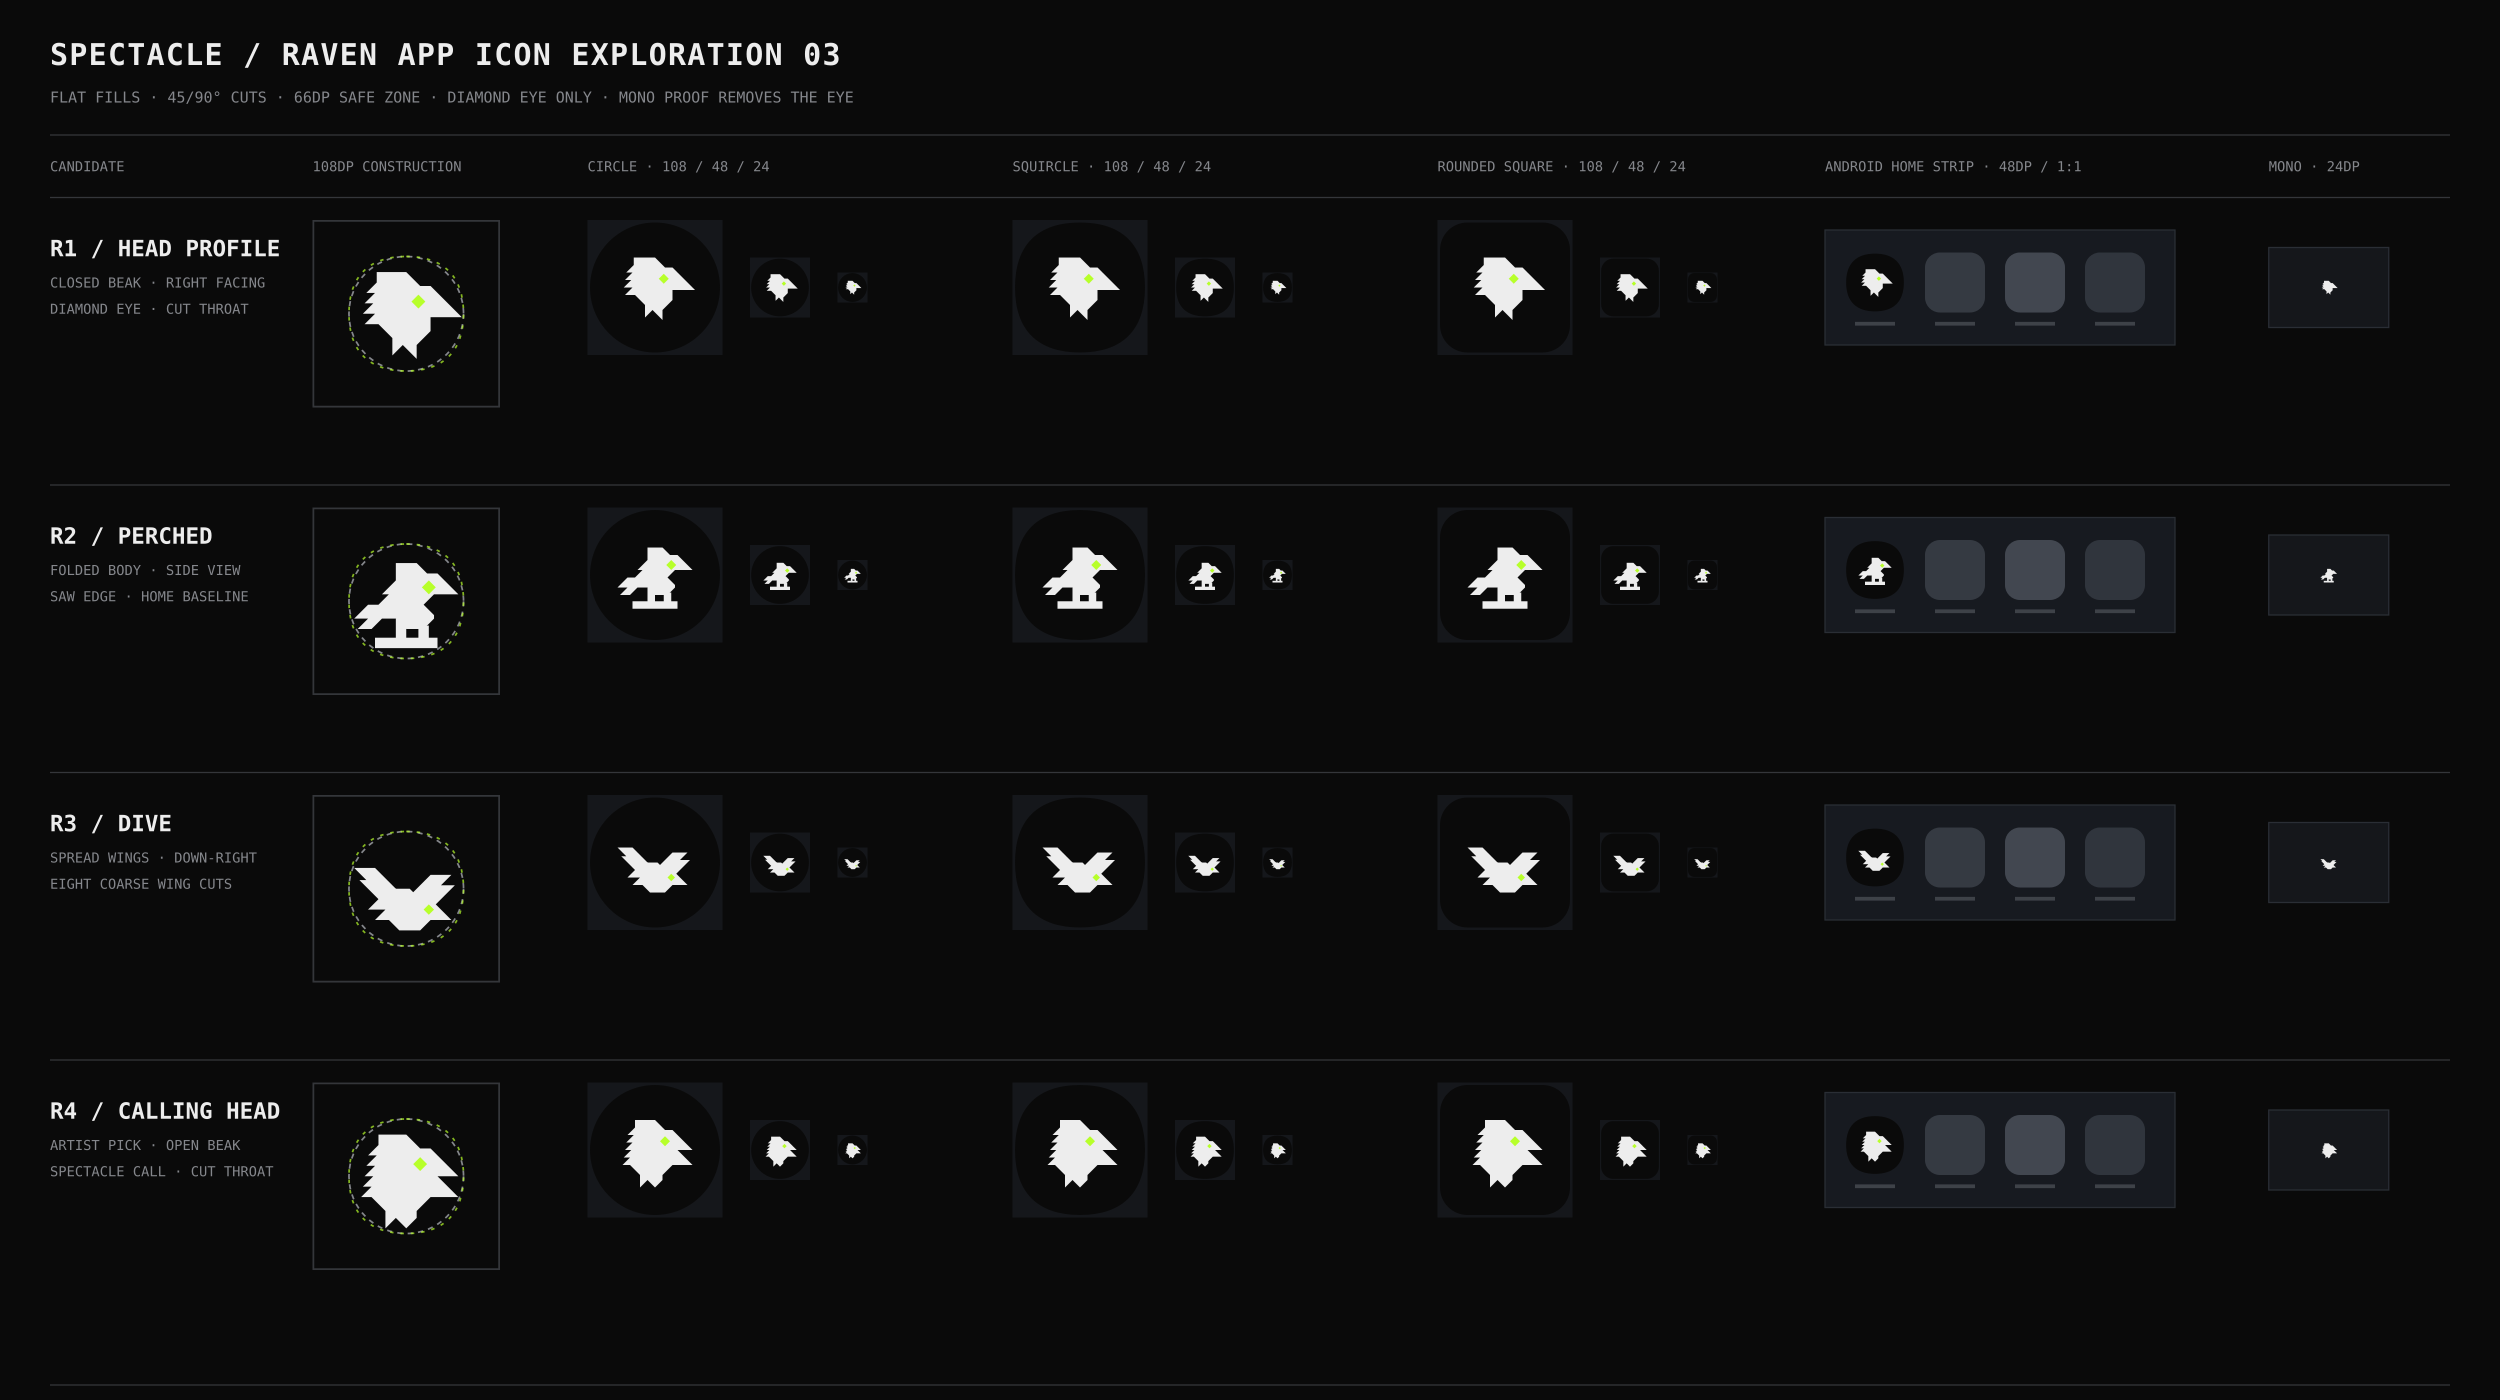
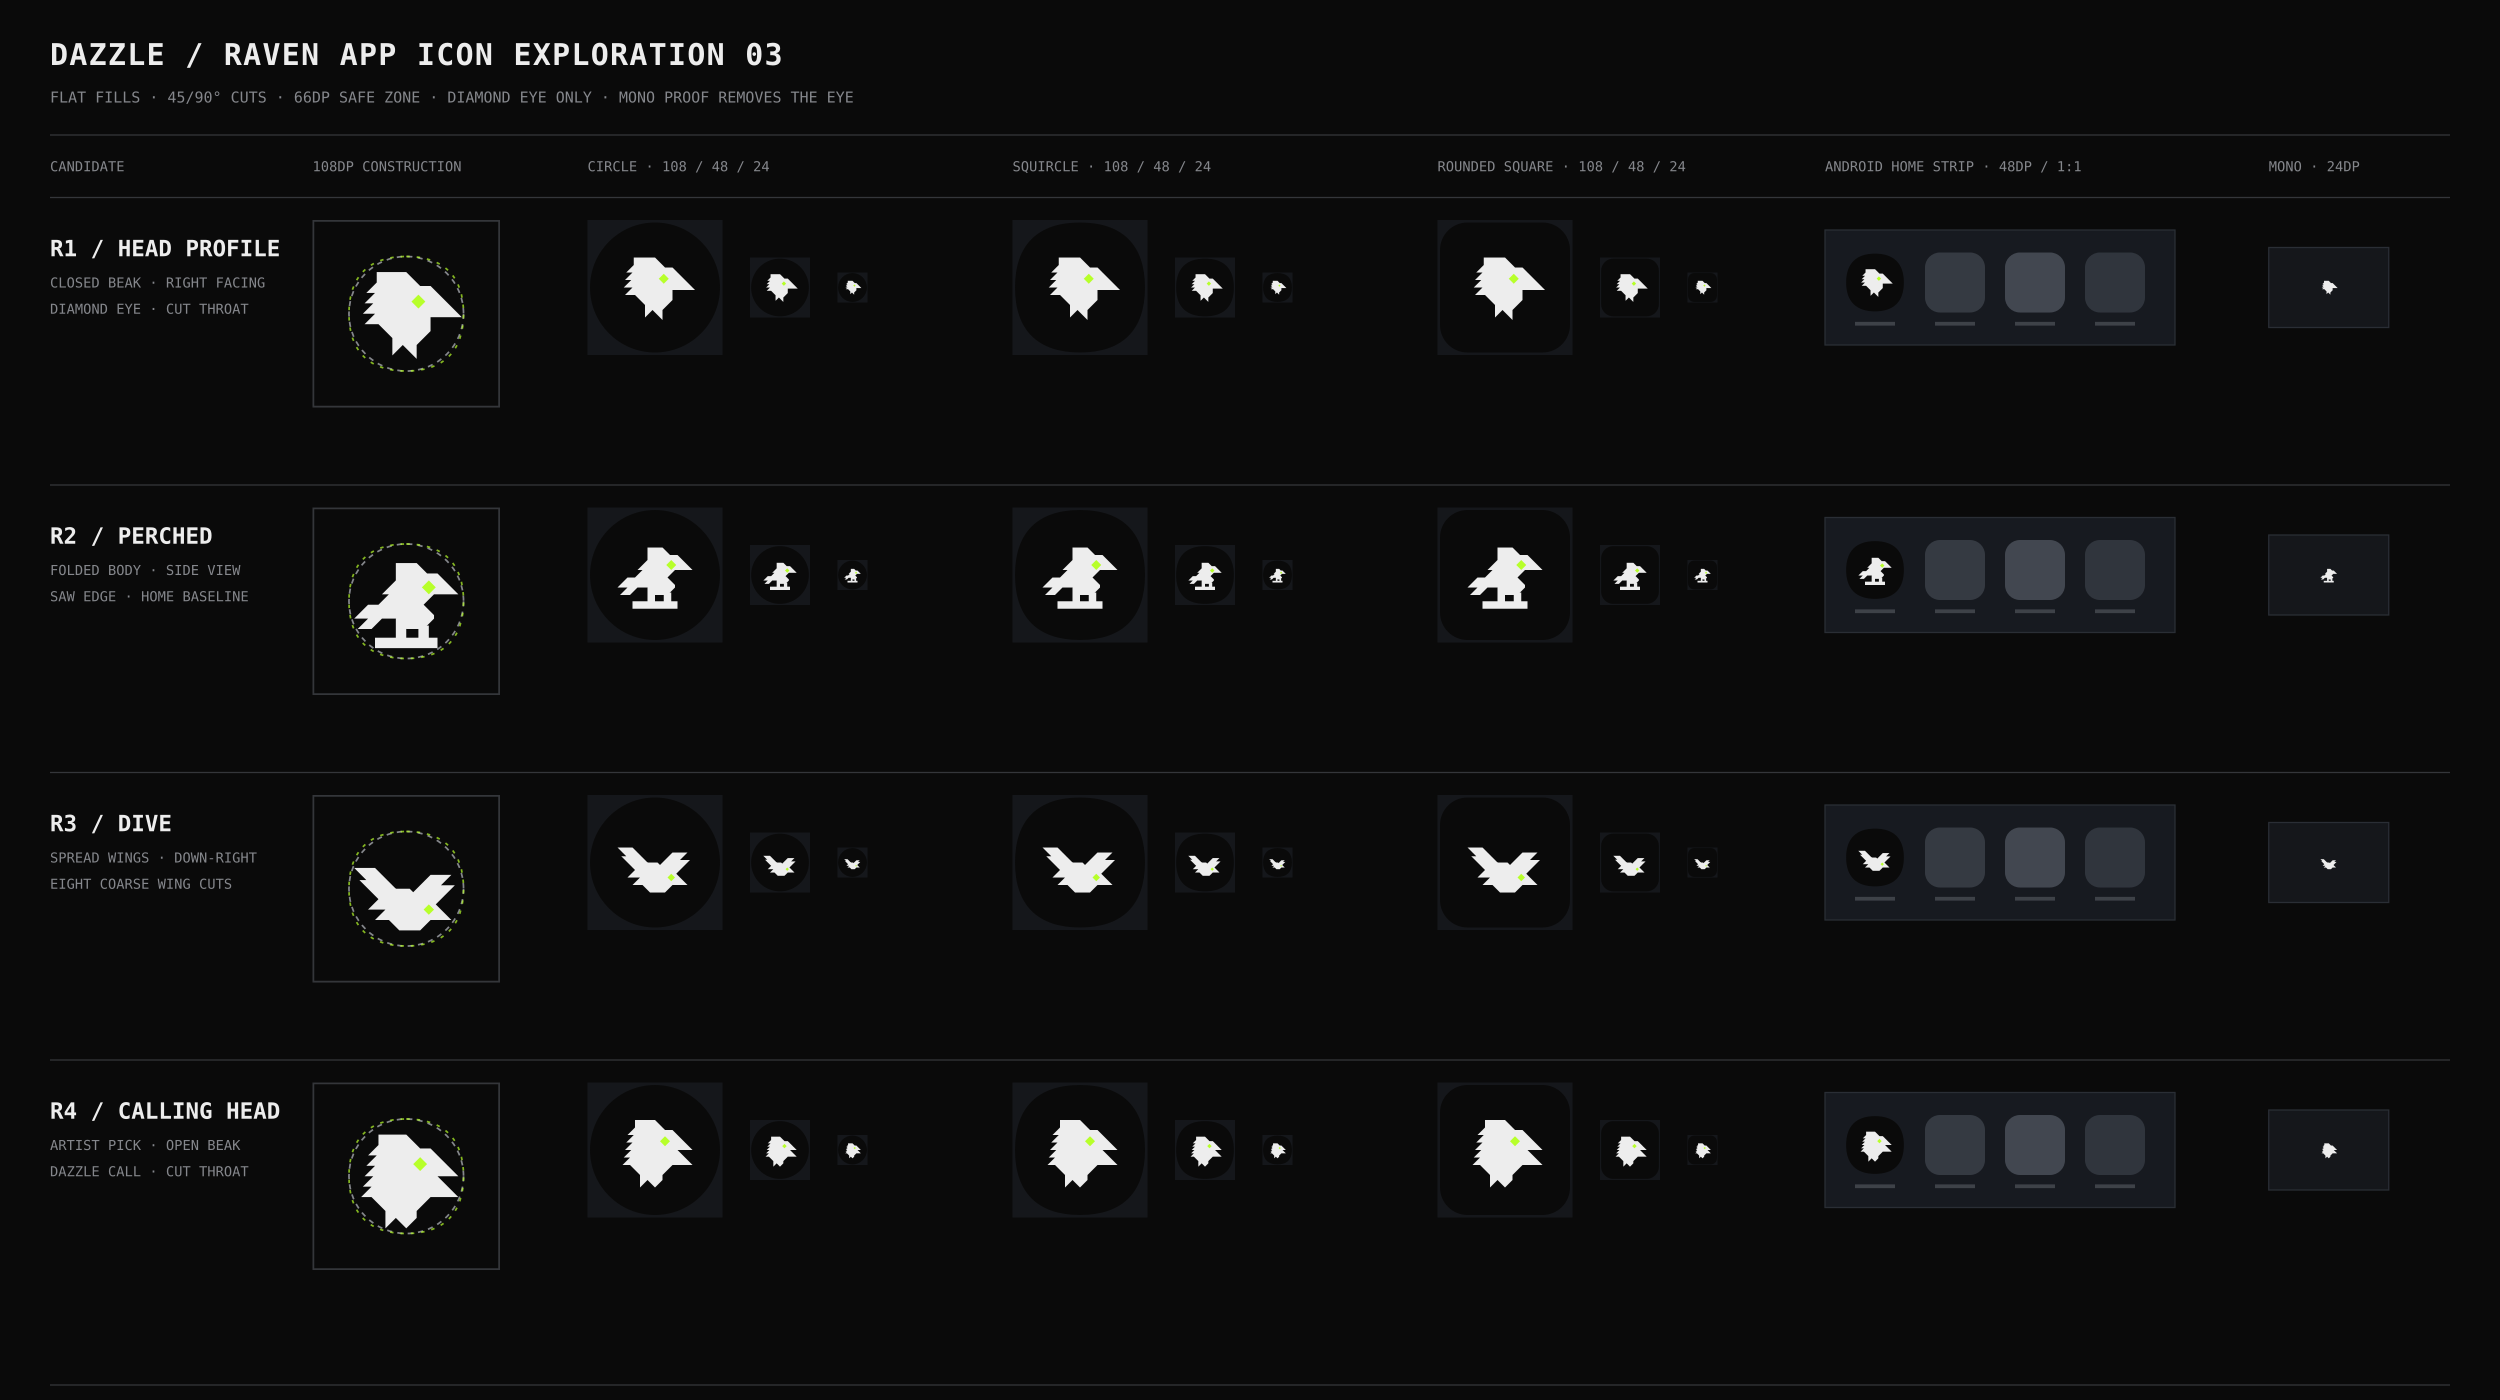
<svg xmlns="http://www.w3.org/2000/svg" width="2000" height="1120" viewBox="0 0 2000 1120">
  <defs>
    <style>
      .label { fill: #EDEDED; font-family: "IBM Plex Mono", "JetBrains Mono", monospace; }
      .muted { fill: #85878C; font-family: "IBM Plex Mono", "JetBrains Mono", monospace; }
      .hairline { fill: none; stroke: #34363A; stroke-width: 1; }
      .safe-circle { fill: none; stroke: #85878C; stroke-width: 1; stroke-dasharray: 3 3; }
      .safe-squircle { fill: none; stroke: #B7FF2A; stroke-width: 1; stroke-dasharray: 2 4; opacity: 0.7; }
    </style>
    <clipPath id="clip-circle" clipPathUnits="userSpaceOnUse">
      <circle cx="54" cy="54" r="52" />
    </clipPath>
    <clipPath id="clip-squircle" clipPathUnits="userSpaceOnUse">
      <path d="M54 2C88 2 106 20 106 54C106 88 88 106 54 106C20 106 2 88 2 54C2 20 20 2 54 2Z" />
    </clipPath>
    <clipPath id="clip-rounded" clipPathUnits="userSpaceOnUse">
      <rect x="2" y="2" width="104" height="104" rx="22" />
    </clipPath>
    <symbol id="bird-r1" viewBox="0 0 108 108">
      <path d="M37 30H54L62 38H68L86 56H68V64L60 72V80L52 72L46 78V68L38 60H30L36 54H29L35 48H30L36 42H31L37 36Z" fill="currentColor" />
    </symbol>
    <symbol id="bird-r2" viewBox="0 0 108 108">
      <path d="M48 32H60L66 38H72L84 50H70L64 56L70 62V64L64 70H54L48 64H40L34 70H26L32 64H24L32 56H38L44 50H40L48 42Z" fill="currentColor" />
      <rect x="48" y="64" width="6" height="14" fill="currentColor" />
      <rect x="61" y="68" width="6" height="10" fill="currentColor" />
      <rect x="36" y="75" width="36" height="6" fill="currentColor" />
    </symbol>
    <symbol id="bird-r3" viewBox="0 0 108 108">
      <path d="M52 58L36 42H24L31 49H27L42 64H52ZM56 58L68 46H80L74 52H82L66 68H58Z" fill="currentColor" />
      <path d="M40 54H56L64 62H70L80 72H68L62 78H50L44 72H36L42 66H32L40 58Z" fill="currentColor" />
    </symbol>
    <symbol id="bird-r4" viewBox="0 0 108 108">
      <path d="M36 30H54L62 38H68L84 54H72L84 66H68L60 74V78L54 84L48 78L42 84V74L34 66H28L34 60H29L35 54H30L36 48H31L37 42H32L38 36V30Z" fill="currentColor" />
    </symbol>
    <symbol id="candidate-r1" viewBox="0 0 108 108">
      <g color="#EDEDED">
        <use href="#bird-r1" />
      </g>
      <path d="M61 43L65 47L61 51L57 47Z" fill="#B7FF2A" />
    </symbol>
    <symbol id="candidate-r2" viewBox="0 0 108 108">
      <g color="#EDEDED">
        <use href="#bird-r2" />
      </g>
      <path d="M67 42L71 46L67 50L63 46Z" fill="#B7FF2A" />
    </symbol>
    <symbol id="candidate-r3" viewBox="0 0 108 108">
      <g color="#EDEDED">
        <use href="#bird-r3" />
      </g>
      <path d="M67 63L70 66L67 69L64 66Z" fill="#B7FF2A" />
    </symbol>
    <symbol id="candidate-r4" viewBox="0 0 108 108">
      <g color="#EDEDED">
        <use href="#bird-r4" />
      </g>
      <path d="M62 43L66 47L62 51L58 47Z" fill="#B7FF2A" />
    </symbol>
    <symbol id="guide" viewBox="0 0 108 108">
      <rect x="0.5" y="0.5" width="107" height="107" fill="#0A0A0A" stroke="#34363A" />
      <circle cx="54" cy="54" r="33" class="safe-circle" />
      <path d="M54 21C75.5 21 87 32.5 87 54C87 75.5 75.5 87 54 87C32.5 87 21 75.5 21 54C21 32.5 32.5 21 54 21Z" class="safe-squircle" />
    </symbol>
    <symbol id="preview-bg" viewBox="0 0 108 108">
      <rect width="108" height="108" fill="#15171B" />
    </symbol>
    <symbol id="r1-circle" viewBox="0 0 108 108">
      <g clip-path="url(#clip-circle)">
        <circle cx="54" cy="54" r="52" fill="#0A0A0A" />
        <use href="#candidate-r1" />
      </g>
    </symbol>
    <symbol id="r1-squircle" viewBox="0 0 108 108">
      <g clip-path="url(#clip-squircle)">
        <path d="M54 2C88 2 106 20 106 54C106 88 88 106 54 106C20 106 2 88 2 54C2 20 20 2 54 2Z" fill="#0A0A0A" />
        <use href="#candidate-r1" />
      </g>
    </symbol>
    <symbol id="r1-rounded" viewBox="0 0 108 108">
      <g clip-path="url(#clip-rounded)">
        <rect x="2" y="2" width="104" height="104" rx="22" fill="#0A0A0A" />
        <use href="#candidate-r1" />
      </g>
    </symbol>
    <symbol id="r2-circle" viewBox="0 0 108 108">
      <g clip-path="url(#clip-circle)">
        <circle cx="54" cy="54" r="52" fill="#0A0A0A" />
        <use href="#candidate-r2" />
      </g>
    </symbol>
    <symbol id="r2-squircle" viewBox="0 0 108 108">
      <g clip-path="url(#clip-squircle)">
        <path d="M54 2C88 2 106 20 106 54C106 88 88 106 54 106C20 106 2 88 2 54C2 20 20 2 54 2Z" fill="#0A0A0A" />
        <use href="#candidate-r2" />
      </g>
    </symbol>
    <symbol id="r2-rounded" viewBox="0 0 108 108">
      <g clip-path="url(#clip-rounded)">
        <rect x="2" y="2" width="104" height="104" rx="22" fill="#0A0A0A" />
        <use href="#candidate-r2" />
      </g>
    </symbol>
    <symbol id="r3-circle" viewBox="0 0 108 108">
      <g clip-path="url(#clip-circle)">
        <circle cx="54" cy="54" r="52" fill="#0A0A0A" />
        <use href="#candidate-r3" />
      </g>
    </symbol>
    <symbol id="r3-squircle" viewBox="0 0 108 108">
      <g clip-path="url(#clip-squircle)">
        <path d="M54 2C88 2 106 20 106 54C106 88 88 106 54 106C20 106 2 88 2 54C2 20 20 2 54 2Z" fill="#0A0A0A" />
        <use href="#candidate-r3" />
      </g>
    </symbol>
    <symbol id="r3-rounded" viewBox="0 0 108 108">
      <g clip-path="url(#clip-rounded)">
        <rect x="2" y="2" width="104" height="104" rx="22" fill="#0A0A0A" />
        <use href="#candidate-r3" />
      </g>
    </symbol>
    <symbol id="r4-circle" viewBox="0 0 108 108">
      <g clip-path="url(#clip-circle)">
        <circle cx="54" cy="54" r="52" fill="#0A0A0A" />
        <use href="#candidate-r4" />
      </g>
    </symbol>
    <symbol id="r4-squircle" viewBox="0 0 108 108">
      <g clip-path="url(#clip-squircle)">
        <path d="M54 2C88 2 106 20 106 54C106 88 88 106 54 106C20 106 2 88 2 54C2 20 20 2 54 2Z" fill="#0A0A0A" />
        <use href="#candidate-r4" />
      </g>
    </symbol>
    <symbol id="r4-rounded" viewBox="0 0 108 108">
      <g clip-path="url(#clip-rounded)">
        <rect x="2" y="2" width="104" height="104" rx="22" fill="#0A0A0A" />
        <use href="#candidate-r4" />
      </g>
    </symbol>
  </defs>
  <rect width="2000" height="1120" fill="#0A0A0A" />
-   <text x="40" y="52" class="label" font-size="24" font-weight="700" letter-spacing="1">SPECTACLE / RAVEN APP ICON EXPLORATION 03</text>
+   <text x="40" y="52" class="label" font-size="24" font-weight="700" letter-spacing="1">DAZZLE / RAVEN APP ICON EXPLORATION 03</text>
  <text x="40" y="82" class="muted" font-size="12">FLAT FILLS · 45/90° CUTS · 66DP SAFE ZONE · DIAMOND EYE ONLY · MONO PROOF REMOVES THE EYE</text>
  <line x1="40" y1="108" x2="1960" y2="108" class="hairline" />
  <text x="40" y="137" class="muted" font-size="11">CANDIDATE</text>
  <text x="250" y="137" class="muted" font-size="11">108DP CONSTRUCTION</text>
  <text x="470" y="137" class="muted" font-size="11">CIRCLE · 108 / 48 / 24</text>
  <text x="810" y="137" class="muted" font-size="11">SQUIRCLE · 108 / 48 / 24</text>
  <text x="1150" y="137" class="muted" font-size="11">ROUNDED SQUARE · 108 / 48 / 24</text>
  <text x="1460" y="137" class="muted" font-size="11">ANDROID HOME STRIP · 48DP / 1:1</text>
  <text x="1815" y="137" class="muted" font-size="11">MONO · 24DP</text>
  <g id="row-r1">
    <line x1="40" y1="158" x2="1960" y2="158" class="hairline" />
    <text x="40" y="205" class="label" font-size="18" font-weight="700">R1 / HEAD PROFILE</text>
    <text x="40" y="230" class="muted" font-size="11">CLOSED BEAK · RIGHT FACING</text>
    <text x="40" y="251" class="muted" font-size="11">DIAMOND EYE · CUT THROAT</text>
    <svg x="250" y="176" width="150" height="150" viewBox="0 0 108 108">
      <use href="#guide" />
      <use href="#candidate-r1" />
    </svg>
    <use href="#preview-bg" x="470" y="176" width="108" height="108" />
    <use href="#r1-circle" x="470" y="176" width="108" height="108" />
    <use href="#preview-bg" x="600" y="206" width="48" height="48" />
    <use href="#r1-circle" x="600" y="206" width="48" height="48" />
    <use href="#preview-bg" x="670" y="218" width="24" height="24" />
    <use href="#r1-circle" x="670" y="218" width="24" height="24" />
    <use href="#preview-bg" x="810" y="176" width="108" height="108" />
    <use href="#r1-squircle" x="810" y="176" width="108" height="108" />
    <use href="#preview-bg" x="940" y="206" width="48" height="48" />
    <use href="#r1-squircle" x="940" y="206" width="48" height="48" />
    <use href="#preview-bg" x="1010" y="218" width="24" height="24" />
    <use href="#r1-squircle" x="1010" y="218" width="24" height="24" />
    <use href="#preview-bg" x="1150" y="176" width="108" height="108" />
    <use href="#r1-rounded" x="1150" y="176" width="108" height="108" />
    <use href="#preview-bg" x="1280" y="206" width="48" height="48" />
    <use href="#r1-rounded" x="1280" y="206" width="48" height="48" />
    <use href="#preview-bg" x="1350" y="218" width="24" height="24" />
    <use href="#r1-rounded" x="1350" y="218" width="24" height="24" />
    <rect x="1460" y="184" width="280" height="92" fill="#171A20" stroke="#2A2E35" />
    <use href="#r1-squircle" x="1476" y="202" width="48" height="48" />
    <rect x="1540" y="202" width="48" height="48" rx="12" fill="#353A42" />
    <rect x="1604" y="202" width="48" height="48" rx="12" fill="#424750" />
    <rect x="1668" y="202" width="48" height="48" rx="12" fill="#30353D" />
    <path d="M1484 259H1516M1548 259H1580M1612 259H1644M1676 259H1708" stroke="#777C85" stroke-width="3" opacity="0.4" />
    <rect x="1815" y="198" width="96" height="64" fill="#15171B" stroke="#2A2E35" />
    <g color="#EDEDED">
      <use href="#bird-r1" x="1851" y="218" width="24" height="24" />
    </g>
  </g>
  <g id="row-r2" transform="translate(0 230)">
    <line x1="40" y1="158" x2="1960" y2="158" class="hairline" />
    <text x="40" y="205" class="label" font-size="18" font-weight="700">R2 / PERCHED</text>
    <text x="40" y="230" class="muted" font-size="11">FOLDED BODY · SIDE VIEW</text>
    <text x="40" y="251" class="muted" font-size="11">SAW EDGE · HOME BASELINE</text>
    <svg x="250" y="176" width="150" height="150" viewBox="0 0 108 108">
      <use href="#guide" />
      <use href="#candidate-r2" />
    </svg>
    <use href="#preview-bg" x="470" y="176" width="108" height="108" />
    <use href="#r2-circle" x="470" y="176" width="108" height="108" />
    <use href="#preview-bg" x="600" y="206" width="48" height="48" />
    <use href="#r2-circle" x="600" y="206" width="48" height="48" />
    <use href="#preview-bg" x="670" y="218" width="24" height="24" />
    <use href="#r2-circle" x="670" y="218" width="24" height="24" />
    <use href="#preview-bg" x="810" y="176" width="108" height="108" />
    <use href="#r2-squircle" x="810" y="176" width="108" height="108" />
    <use href="#preview-bg" x="940" y="206" width="48" height="48" />
    <use href="#r2-squircle" x="940" y="206" width="48" height="48" />
    <use href="#preview-bg" x="1010" y="218" width="24" height="24" />
    <use href="#r2-squircle" x="1010" y="218" width="24" height="24" />
    <use href="#preview-bg" x="1150" y="176" width="108" height="108" />
    <use href="#r2-rounded" x="1150" y="176" width="108" height="108" />
    <use href="#preview-bg" x="1280" y="206" width="48" height="48" />
    <use href="#r2-rounded" x="1280" y="206" width="48" height="48" />
    <use href="#preview-bg" x="1350" y="218" width="24" height="24" />
    <use href="#r2-rounded" x="1350" y="218" width="24" height="24" />
    <rect x="1460" y="184" width="280" height="92" fill="#171A20" stroke="#2A2E35" />
    <use href="#r2-squircle" x="1476" y="202" width="48" height="48" />
    <rect x="1540" y="202" width="48" height="48" rx="12" fill="#353A42" />
    <rect x="1604" y="202" width="48" height="48" rx="12" fill="#424750" />
    <rect x="1668" y="202" width="48" height="48" rx="12" fill="#30353D" />
    <path d="M1484 259H1516M1548 259H1580M1612 259H1644M1676 259H1708" stroke="#777C85" stroke-width="3" opacity="0.4" />
    <rect x="1815" y="198" width="96" height="64" fill="#15171B" stroke="#2A2E35" />
    <g color="#EDEDED">
      <use href="#bird-r2" x="1851" y="218" width="24" height="24" />
    </g>
  </g>
  <g id="row-r3" transform="translate(0 460)">
    <line x1="40" y1="158" x2="1960" y2="158" class="hairline" />
    <text x="40" y="205" class="label" font-size="18" font-weight="700">R3 / DIVE</text>
    <text x="40" y="230" class="muted" font-size="11">SPREAD WINGS · DOWN-RIGHT</text>
    <text x="40" y="251" class="muted" font-size="11">EIGHT COARSE WING CUTS</text>
    <svg x="250" y="176" width="150" height="150" viewBox="0 0 108 108">
      <use href="#guide" />
      <use href="#candidate-r3" />
    </svg>
    <use href="#preview-bg" x="470" y="176" width="108" height="108" />
    <use href="#r3-circle" x="470" y="176" width="108" height="108" />
    <use href="#preview-bg" x="600" y="206" width="48" height="48" />
    <use href="#r3-circle" x="600" y="206" width="48" height="48" />
    <use href="#preview-bg" x="670" y="218" width="24" height="24" />
    <use href="#r3-circle" x="670" y="218" width="24" height="24" />
    <use href="#preview-bg" x="810" y="176" width="108" height="108" />
    <use href="#r3-squircle" x="810" y="176" width="108" height="108" />
    <use href="#preview-bg" x="940" y="206" width="48" height="48" />
    <use href="#r3-squircle" x="940" y="206" width="48" height="48" />
    <use href="#preview-bg" x="1010" y="218" width="24" height="24" />
    <use href="#r3-squircle" x="1010" y="218" width="24" height="24" />
    <use href="#preview-bg" x="1150" y="176" width="108" height="108" />
    <use href="#r3-rounded" x="1150" y="176" width="108" height="108" />
    <use href="#preview-bg" x="1280" y="206" width="48" height="48" />
    <use href="#r3-rounded" x="1280" y="206" width="48" height="48" />
    <use href="#preview-bg" x="1350" y="218" width="24" height="24" />
    <use href="#r3-rounded" x="1350" y="218" width="24" height="24" />
    <rect x="1460" y="184" width="280" height="92" fill="#171A20" stroke="#2A2E35" />
    <use href="#r3-squircle" x="1476" y="202" width="48" height="48" />
    <rect x="1540" y="202" width="48" height="48" rx="12" fill="#353A42" />
    <rect x="1604" y="202" width="48" height="48" rx="12" fill="#424750" />
    <rect x="1668" y="202" width="48" height="48" rx="12" fill="#30353D" />
    <path d="M1484 259H1516M1548 259H1580M1612 259H1644M1676 259H1708" stroke="#777C85" stroke-width="3" opacity="0.4" />
    <rect x="1815" y="198" width="96" height="64" fill="#15171B" stroke="#2A2E35" />
    <g color="#EDEDED">
      <use href="#bird-r3" x="1851" y="218" width="24" height="24" />
    </g>
  </g>
  <g id="row-r4" transform="translate(0 690)">
    <line x1="40" y1="158" x2="1960" y2="158" class="hairline" />
    <text x="40" y="205" class="label" font-size="18" font-weight="700">R4 / CALLING HEAD</text>
    <text x="40" y="230" class="muted" font-size="11">ARTIST PICK · OPEN BEAK</text>
-     <text x="40" y="251" class="muted" font-size="11">SPECTACLE CALL · CUT THROAT</text>
+     <text x="40" y="251" class="muted" font-size="11">DAZZLE CALL · CUT THROAT</text>
    <svg x="250" y="176" width="150" height="150" viewBox="0 0 108 108">
      <use href="#guide" />
      <use href="#candidate-r4" />
    </svg>
    <use href="#preview-bg" x="470" y="176" width="108" height="108" />
    <use href="#r4-circle" x="470" y="176" width="108" height="108" />
    <use href="#preview-bg" x="600" y="206" width="48" height="48" />
    <use href="#r4-circle" x="600" y="206" width="48" height="48" />
    <use href="#preview-bg" x="670" y="218" width="24" height="24" />
    <use href="#r4-circle" x="670" y="218" width="24" height="24" />
    <use href="#preview-bg" x="810" y="176" width="108" height="108" />
    <use href="#r4-squircle" x="810" y="176" width="108" height="108" />
    <use href="#preview-bg" x="940" y="206" width="48" height="48" />
    <use href="#r4-squircle" x="940" y="206" width="48" height="48" />
    <use href="#preview-bg" x="1010" y="218" width="24" height="24" />
    <use href="#r4-squircle" x="1010" y="218" width="24" height="24" />
    <use href="#preview-bg" x="1150" y="176" width="108" height="108" />
    <use href="#r4-rounded" x="1150" y="176" width="108" height="108" />
    <use href="#preview-bg" x="1280" y="206" width="48" height="48" />
    <use href="#r4-rounded" x="1280" y="206" width="48" height="48" />
    <use href="#preview-bg" x="1350" y="218" width="24" height="24" />
    <use href="#r4-rounded" x="1350" y="218" width="24" height="24" />
    <rect x="1460" y="184" width="280" height="92" fill="#171A20" stroke="#2A2E35" />
    <use href="#r4-squircle" x="1476" y="202" width="48" height="48" />
    <rect x="1540" y="202" width="48" height="48" rx="12" fill="#353A42" />
    <rect x="1604" y="202" width="48" height="48" rx="12" fill="#424750" />
    <rect x="1668" y="202" width="48" height="48" rx="12" fill="#30353D" />
    <path d="M1484 259H1516M1548 259H1580M1612 259H1644M1676 259H1708" stroke="#777C85" stroke-width="3" opacity="0.4" />
    <rect x="1815" y="198" width="96" height="64" fill="#15171B" stroke="#2A2E35" />
    <g color="#EDEDED">
      <use href="#bird-r4" x="1851" y="218" width="24" height="24" />
    </g>
  </g>
  <line x1="40" y1="1108" x2="1960" y2="1108" class="hairline" />
</svg>
